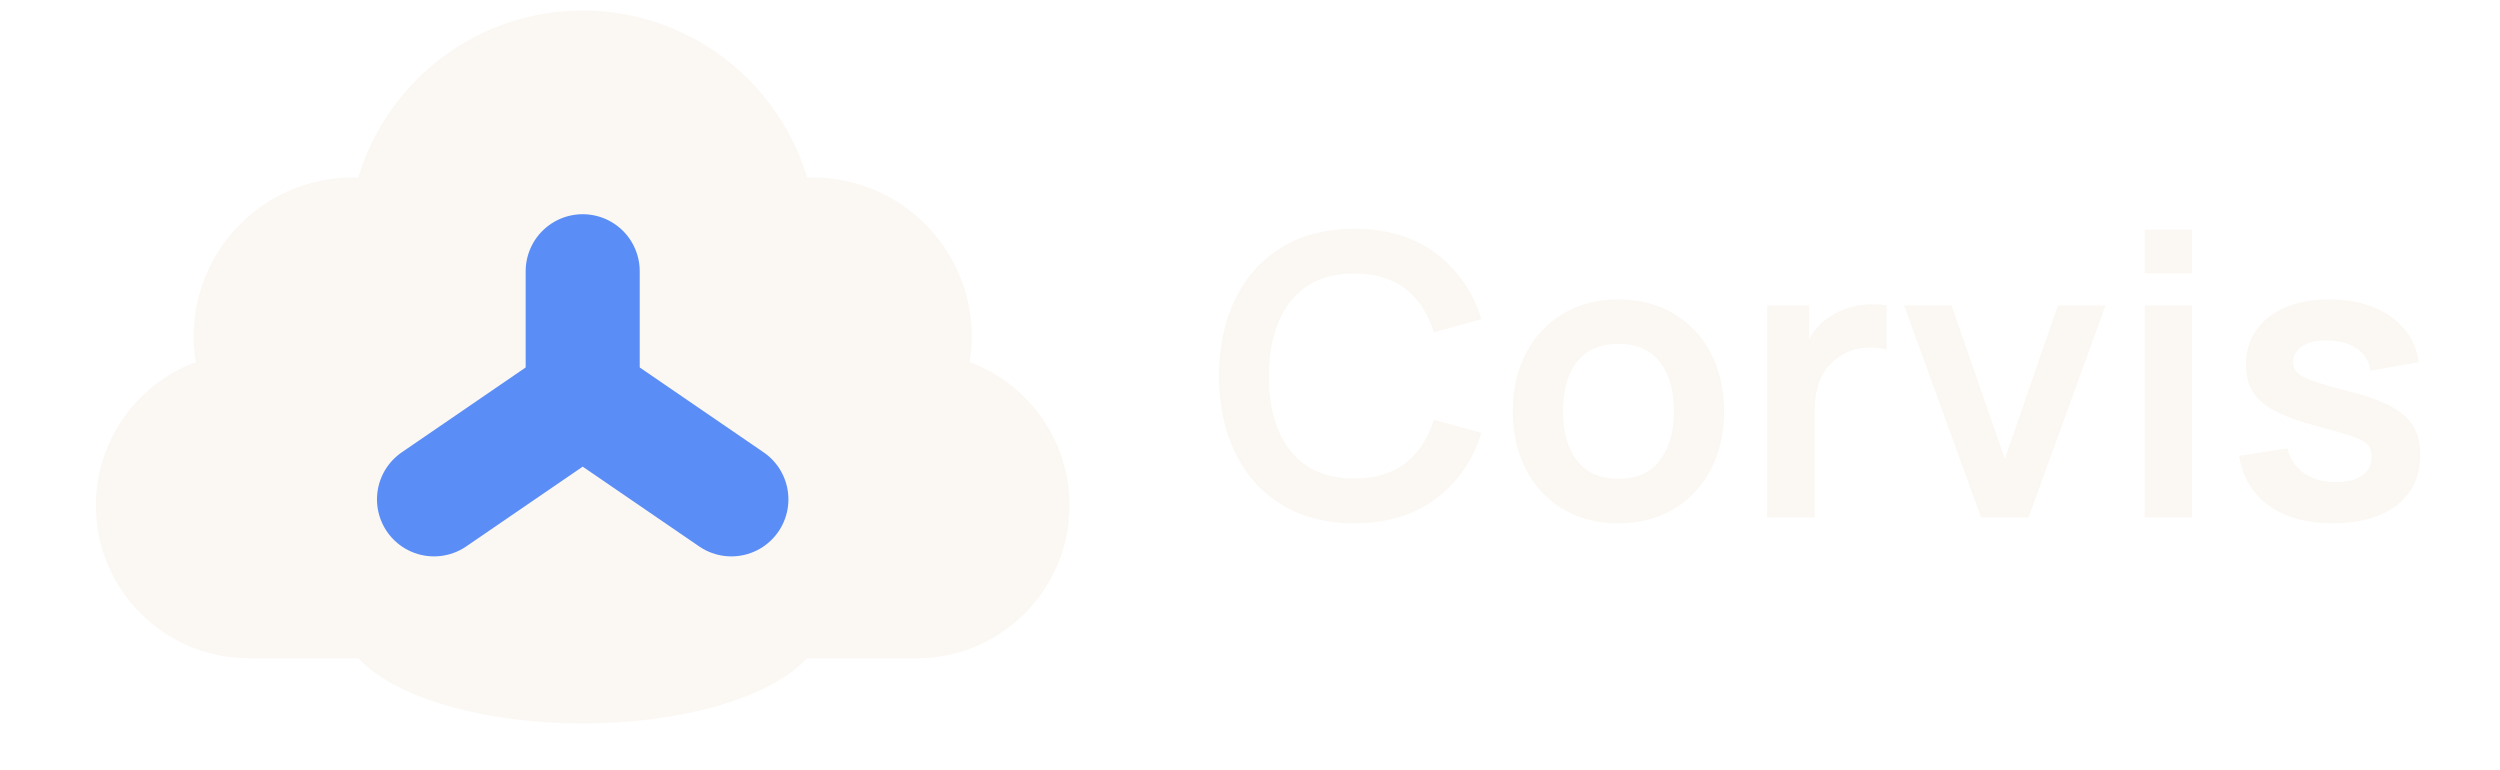
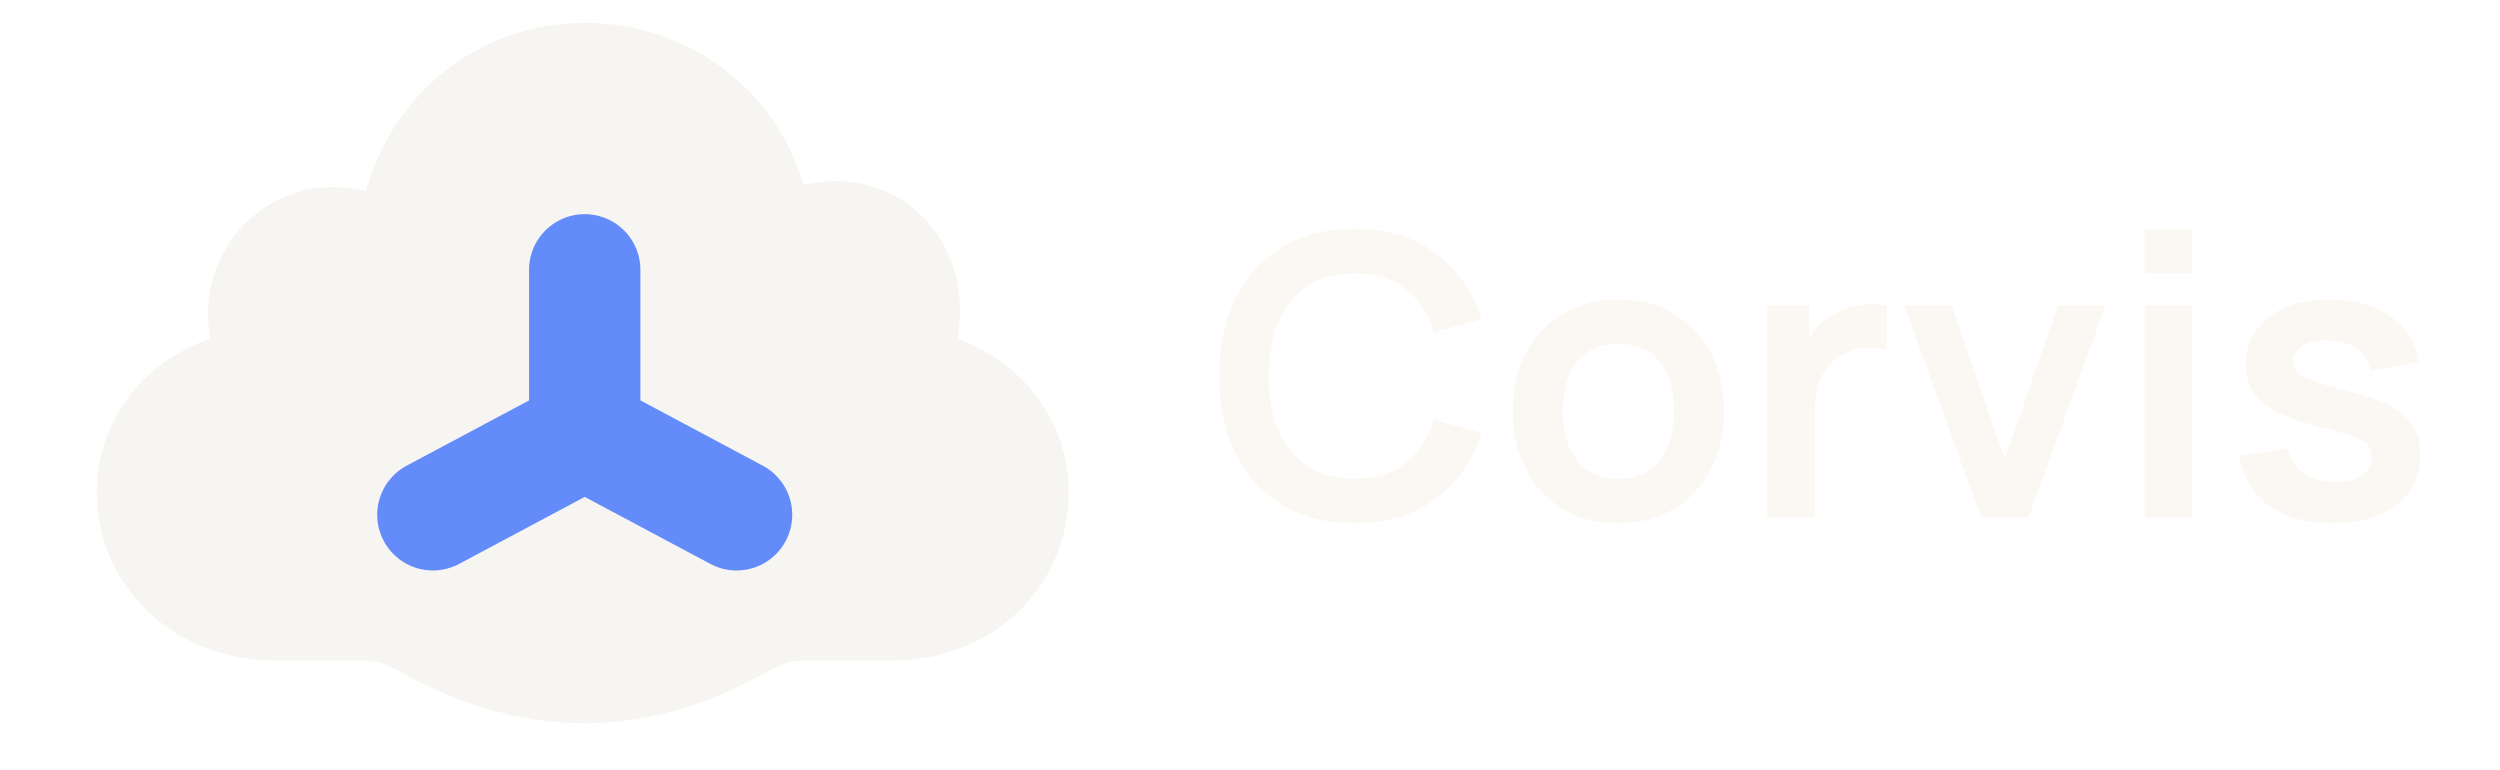
<svg xmlns="http://www.w3.org/2000/svg" viewBox="0 0 1300 400" width="1300" height="400">
  <defs />
  <g transform="translate(303.0,194.0) scale(0.6342) translate(-502,-330)">
-     <g transform="translate(502,330) scale(1.67) translate(-765,-318)">
-       <g fill="#FBF8F4">
-         <circle cx="765" cy="255" r="115" />
-         <circle cx="652" cy="300" r="78" />
-         <circle cx="878" cy="300" r="78" />
-         <circle cx="601" cy="383" r="75" />
-         <circle cx="929" cy="383" r="75" />
-         <rect x="601" y="290" width="328" height="168" />
-         <ellipse cx="765" cy="440" rx="118" ry="50" />
-       </g>
-       <path d="M765 268V330M765 330L692 380M765 330L838 380" stroke="#5B8DF6" stroke-width="56" stroke-linecap="round" stroke-linejoin="round" fill="none" />
+     <g transform="translate(502,330) scale(1.66) translate(-265,-196)">
+       <path fill="#f7f5f2" d="M 113 338 C 64 338 25 302 25 255 C 25 220 47 191 81 179 C 73 135 110 95 158 106 C 171 58 214 23 266 23 C 318 23 361 57 374 103 C 423 92 459 133 450 179 C 483 191 505 220 505 255 C 505 302 467 338 418 338 L 374 338 C 367 338 363 340 357 343 C 329 359 298 369 266 369 C 234 369 202 359 174 343 C 168 340 164 338 157 338 Z" />
+       <path fill="none" stroke="#638bfa" stroke-width="55" stroke-linecap="round" stroke-linejoin="round" d="M 266 145 V 226 M 266 226 L 191 266 M 266 226 L 341 266" />
    </g>
  </g>
  <g color="#FBF7F2">
    <g transform="translate(627.81,269.00) scale(0.20408)">
      <path d="M374.500 15Q266.500 15 189.500-32.250Q112.500-79.500 71.250-164Q30-248.500 30-360Q30-471.500 71.250-556Q112.500-640.500 189.500-687.750Q266.500-735 374.500-735Q499-735 582-672.750Q665-610.500 698.500-505L577-471.500Q556-542 505.500-581.750Q455-621.500 374.500-621.500Q302-621.500 253.750-589Q205.500-556.500 181.250-497.750Q157-439 156.500-360Q156.500-281 180.750-222.250Q205-163.500 253.500-131Q302-98.500 374.500-98.500Q455-98.500 505.500-138.500Q556-178.500 577-248.500L698.500-215Q665-109.500 582-47.250Q499 15 374.500 15M1047 15Q966 15 905.500-21.500Q845-58 811.750-122.250Q778.500-186.500 778.500-270Q778.500-355 812.500-419Q846.500-483 907-519Q967.500-555 1047-555Q1128.500-555 1189-518.500Q1249.500-482 1283-417.750Q1316.500-353.500 1316.500-270Q1316.500-186 1282.750-121.750Q1249-57.500 1188.500-21.250Q1128 15 1047 15M1047-98Q1119-98 1154-146Q1189-194 1189-270Q1189-348.500 1153.500-395.250Q1118-442 1047-442Q998.500-442 967.250-420.250Q936-398.500 921-359.750Q906-321 906-270Q906-191.500 941.750-144.750Q977.500-98 1047-98M1547.500 0L1426.500 0L1426.500-540L1533-540L1533-408.500L1520-425.500Q1530-452.500 1546.750-474.750Q1563.500-497 1587-511.500Q1607-525 1631.250-532.750Q1655.500-540.500 1681-542.250Q1706.500-544 1730.500-540L1730.500-427.500Q1706.500-434.500 1675.250-432Q1644-429.500 1619-414.500Q1594-401 1578.250-380Q1562.500-359 1555-332.250Q1547.500-305.500 1547.500-274.500L1547.500 0M2092.500 0L1971.500 0L1775.500-540L1896-540L2032-148.500L2167.500-540L2288.500-540L2092.500 0M2509-622L2388.500-622L2388.500-732.500L2509-732.500L2509-622M2509 0L2388.500 0L2388.500-540L2509-540L2509 0M2867.500 15Q2767.500 15 2705-30Q2642.500-75 2629-156.500L2752-175.500Q2761.500-135.500 2794-112.500Q2826.500-89.500 2876-89.500Q2919.500-89.500 2943.250-106.750Q2967-124 2967-154Q2967-172.500 2958.250-183.750Q2949.500-195 2920-205.500Q2890.500-216 2829.500-232Q2761.500-250 2721.500-270.750Q2681.500-291.500 2664-320Q2646.500-348.500 2646.500-389Q2646.500-439.500 2673-477Q2699.500-514.500 2747-534.750Q2794.500-555 2859-555Q2922-555 2970.750-535.500Q3019.500-516 3049.500-480Q3079.500-444 3086.500-395.500L2963.500-373.500Q2959-408 2932.250-428Q2905.500-448 2861-450.500Q2818.500-453 2792.500-437.750Q2766.500-422.500 2766.500-395Q2766.500-379.500 2777-368.500Q2787.500-357.500 2819.250-346.500Q2851-335.500 2914-319.500Q2978.500-303 3017.250-281.750Q3056-260.500 3073.250-231Q3090.500-201.500 3090.500-159.500Q3090.500-78 3031.250-31.500Q2972 15 2867.500 15" fill="currentColor" />
    </g>
  </g>
</svg>
